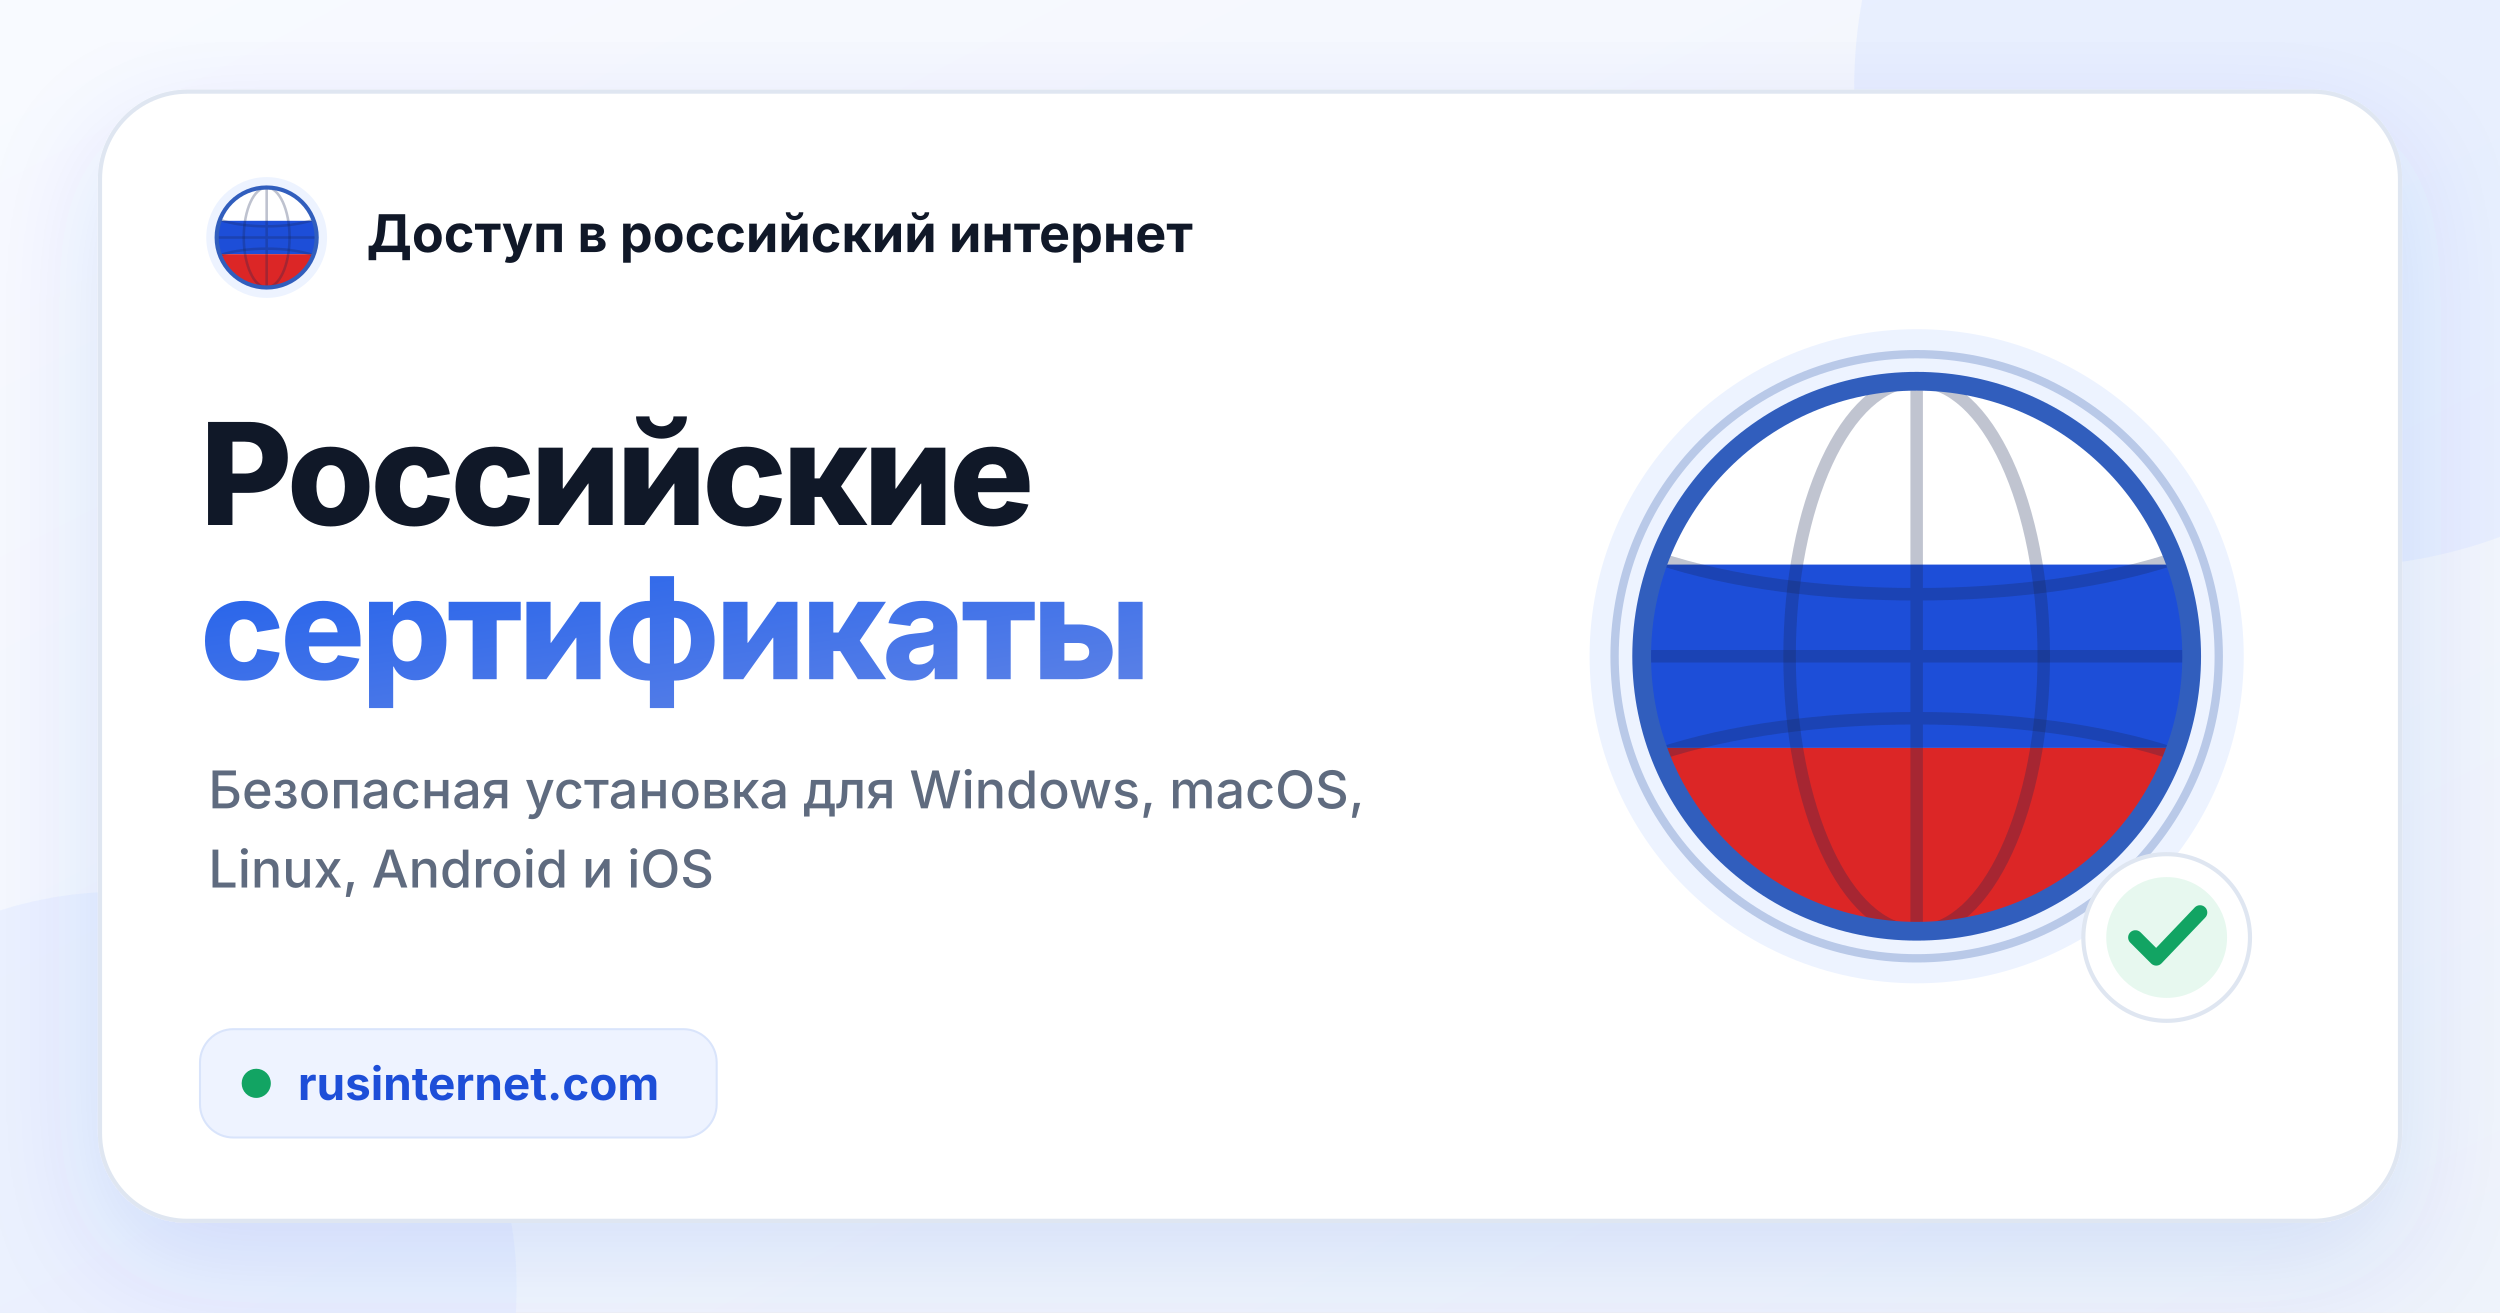
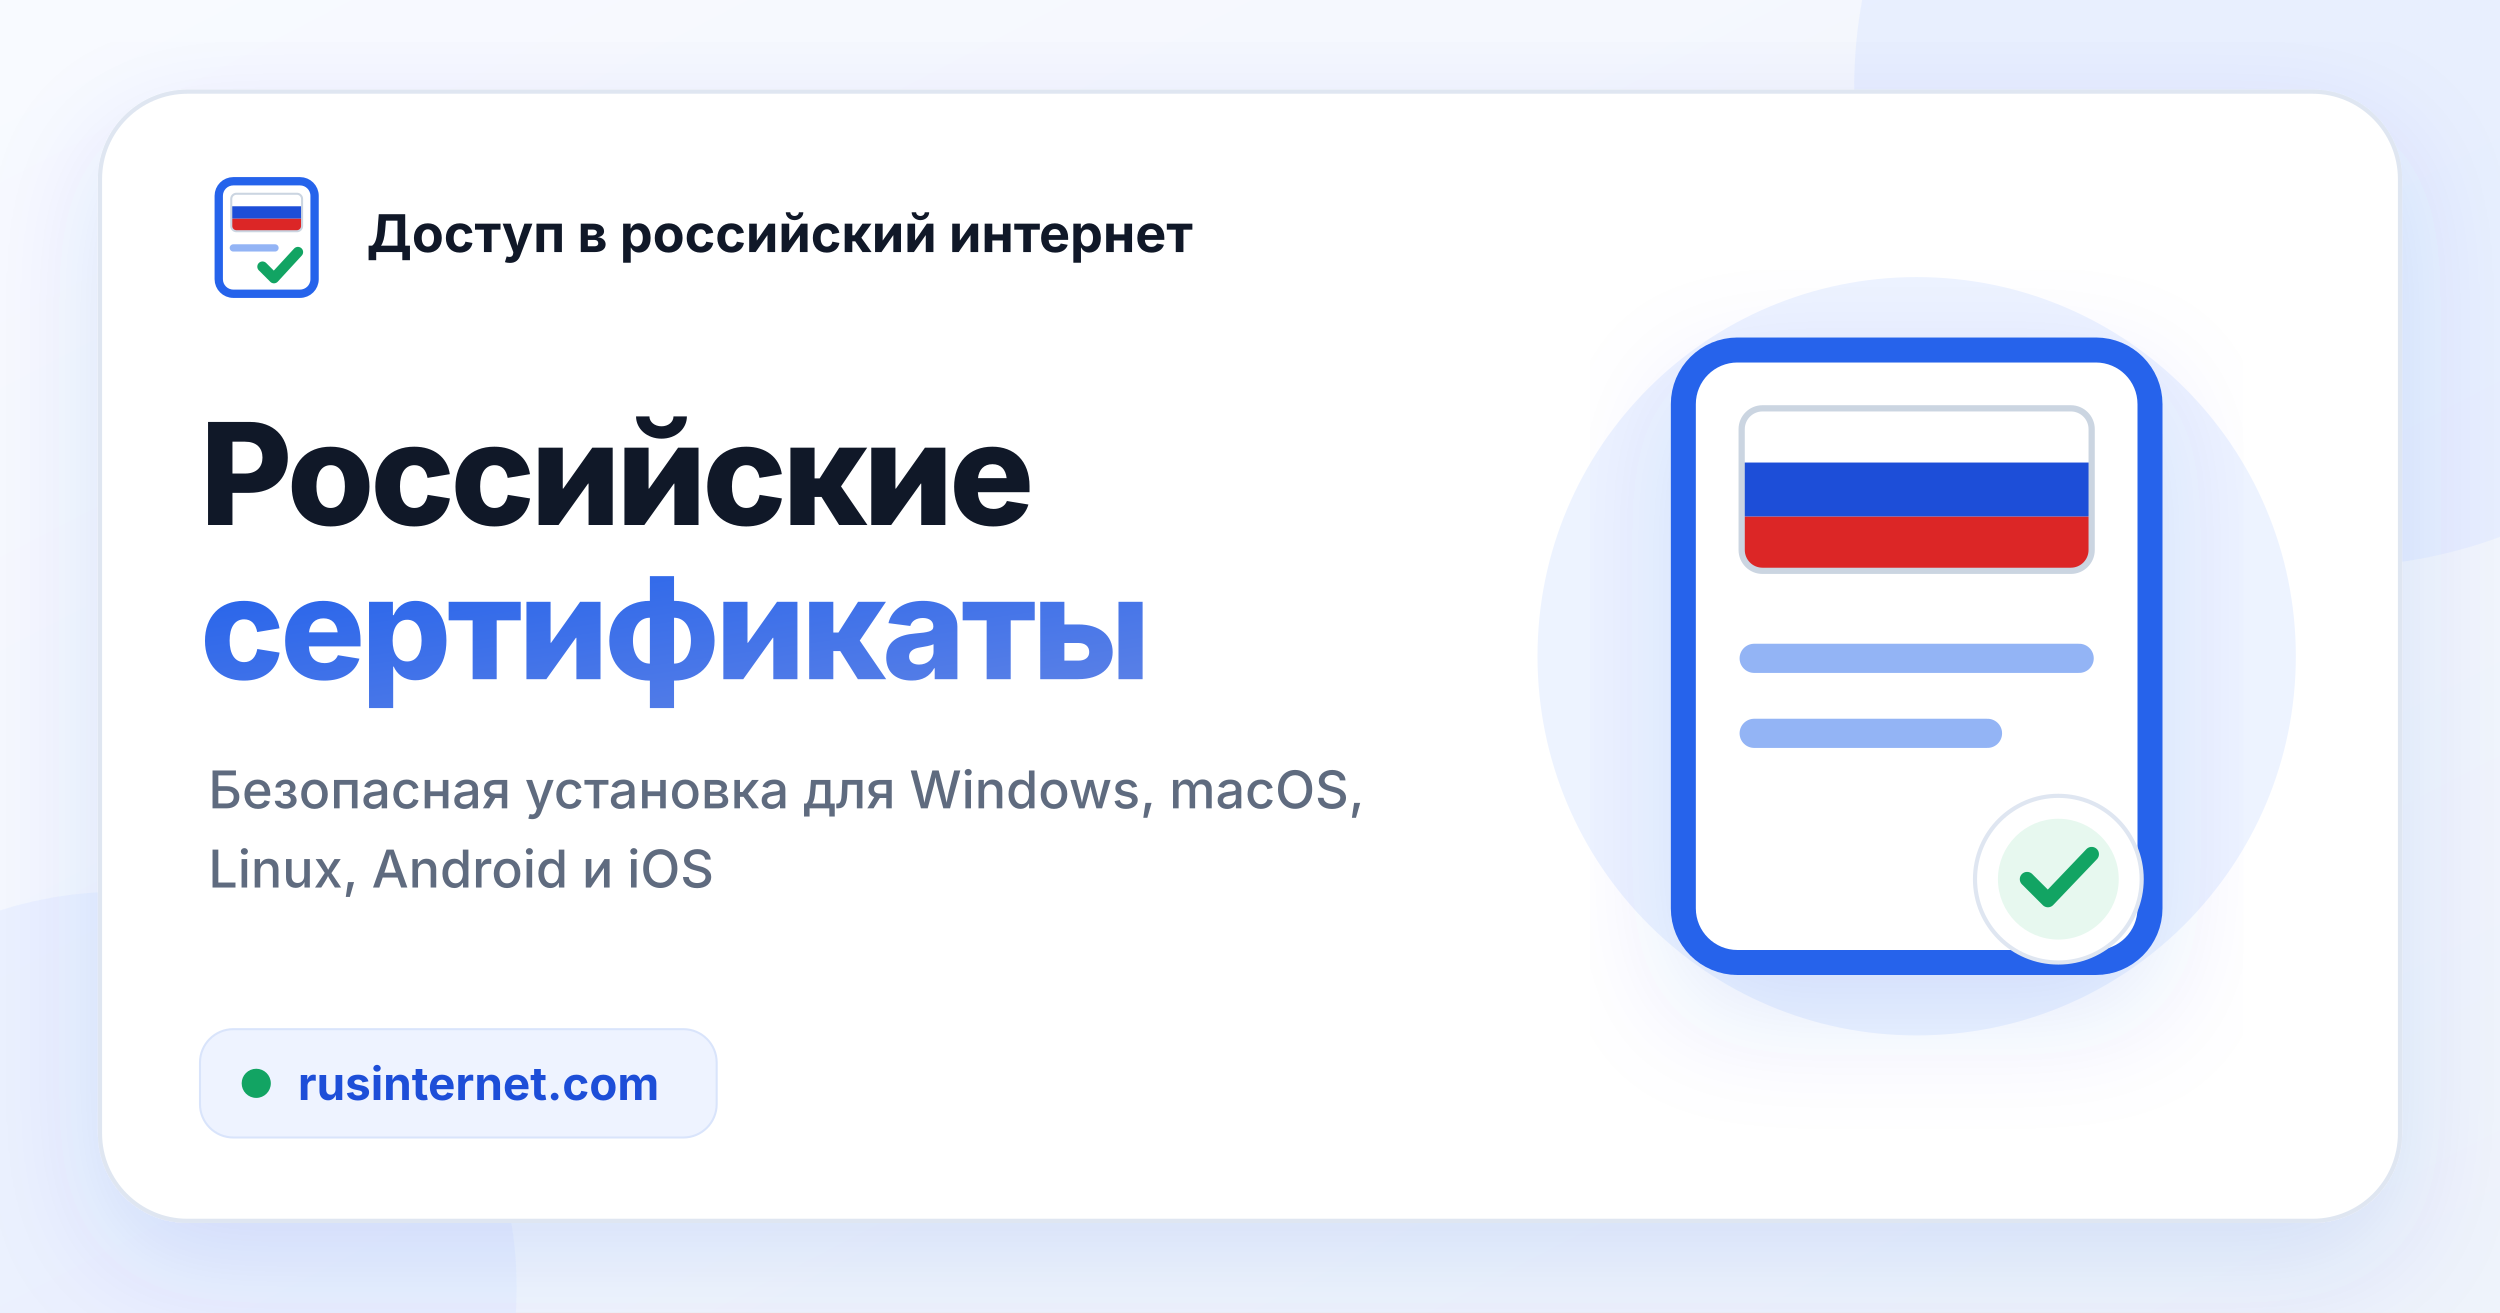
<svg xmlns="http://www.w3.org/2000/svg" width="1200" height="630" viewBox="0 0 1200 630" role="img" aria-labelledby="title description">
  <defs>
    <linearGradient id="background" x1="0" y1="0" x2="1" y2="1">
      <stop stop-color="#f8faff" />
      <stop offset="1" stop-color="#eef3fb" />
    </linearGradient>
    <linearGradient id="accent" x1="0" y1="0" x2="1" y2="1">
      <stop stop-color="#2563eb" />
      <stop offset="1" stop-color="#5f83e6" />
    </linearGradient>
    <filter id="shadow" x="-20%" y="-20%" width="140%" height="160%">
      <feDropShadow dx="0" dy="20" stdDeviation="28" flood-color="#1d4ed8" flood-opacity=".12" />
    </filter>
-     <clipPath id="small-globe">
-       <circle cx="32" cy="32" r="24" />
+     <clipPath id="small-band">
+       <rect x="15" y="11" width="34" height="18" rx="2.5" />
    </clipPath>
-     <clipPath id="preview-globe">
-       <circle cx="920" cy="315" r="132" />
+     <clipPath id="big-band">
+       <rect x="836" y="196" width="168" height="78" rx="10" />
    </clipPath>
  </defs>
  <rect width="1200" height="630" fill="url(#background)" />
  <circle cx="1120" cy="42" r="230" fill="#dfe9ff" opacity=".55" />
  <circle cx="58" cy="618" r="190" fill="#e7efff" opacity=".72" />
  <rect x="48" y="44" width="1104" height="542" rx="42" fill="#fff" stroke="#dfe6f1" stroke-width="2" filter="url(#shadow)" />
  <g transform="translate(96 82)">
-     <circle cx="32" cy="32" r="29" fill="#edf3ff" />
-     <g clip-path="url(#small-globe)">
-       <path fill="#fff" d="M8 8h48v16H8z" />
-       <path fill="#1d4ed8" d="M8 24h48v16H8z" />
-       <path fill="#dc2626" d="M8 40h48v16H8z" />
-       <g fill="none" stroke="#172554" stroke-opacity=".28" stroke-width="1.25">
-         <ellipse cx="32" cy="32" rx="11" ry="24" />
-         <path d="M32 8v48M9.5 23.5c12.5 4.2 32.5 4.2 45 0M8 32h48M9.5 40.5c12.5-4.2 32.5-4.2 45 0" />
-       </g>
+     <rect x="9" y="5" width="46" height="54" rx="7" fill="#fff" stroke="#2563eb" stroke-width="4" />
+     <g clip-path="url(#small-band)">
+       <path fill="#fff" d="M15 11h34v6H15z" />
+       <path fill="#1d4ed8" d="M15 17h34v6H15z" />
+       <path fill="#dc2626" d="M15 23h34v6H15z" />
    </g>
-     <circle cx="32" cy="32" r="24" fill="none" stroke="#315ebd" stroke-width="2" />
+     <rect x="15" y="11" width="34" height="18" rx="2.5" fill="none" stroke="#cbd5e1" stroke-width="1" />
+     <path d="M16 37h20" stroke="#93b4f5" stroke-width="3.5" stroke-linecap="round" />
+     <path d="m30 46 5.5 5.5L47 39" fill="none" stroke="#12a463" stroke-width="5" stroke-linecap="round" stroke-linejoin="round" />
  </g>
  <text x="176" y="121" fill="#101828" font-family="Inter, Segoe UI, Arial, sans-serif" font-size="25" font-weight="750">Доступ в российский интернет</text>
  <text x="96" y="252" fill="#101828" font-family="Inter, Segoe UI, Arial, sans-serif" font-size="68" font-weight="800" letter-spacing="-2">Российские</text>
  <text x="96" y="326" fill="url(#accent)" font-family="Inter, Segoe UI, Arial, sans-serif" font-size="68" font-weight="800" letter-spacing="-2">сертификаты</text>
  <text x="100" y="388" fill="#5f6b7f" font-family="Inter, Segoe UI, Arial, sans-serif" font-size="25" font-weight="450">Безопасная установка для Windows, macOS,</text>
  <text x="100" y="426" fill="#5f6b7f" font-family="Inter, Segoe UI, Arial, sans-serif" font-size="25" font-weight="450">Linux, Android и iOS</text>
  <g transform="translate(96 494)">
    <rect width="248" height="52" rx="16" fill="#eef3ff" stroke="#d9e4fb" />
    <circle cx="27" cy="26" r="7" fill="#12a463" />
    <text x="47" y="34" fill="#1d4ed8" font-family="Inter, Segoe UI, Arial, sans-serif" font-size="22" font-weight="700">rusinternet.com</text>
  </g>
-   <circle cx="920" cy="315" r="157" fill="#edf3ff" />
-   <g clip-path="url(#preview-globe)">
-     <path fill="#fff" d="M788 183h264v88H788z" />
-     <path fill="#1d4ed8" d="M788 271h264v88H788z" />
-     <path fill="#dc2626" d="M788 359h264v88H788z" />
-     <g fill="none" stroke="#172554" stroke-opacity=".27" stroke-width="6">
-       <ellipse cx="920" cy="315" rx="61" ry="132" />
-       <path d="M920 183v264M796 268c69 23 179 23 248 0M788 315h264M796 362c69-23 179-23 248 0" />
-     </g>
+   <circle cx="920" cy="315" r="182" fill="#edf3ff" />
+   <rect x="808" y="168" width="224" height="294" rx="26" fill="#fff" stroke="#2563eb" stroke-width="12" filter="url(#shadow)" />
+   <g clip-path="url(#big-band)">
+     <path fill="#fff" d="M836 196h168v26H836z" />
+     <path fill="#1d4ed8" d="M836 222h168v26H836z" />
+     <path fill="#dc2626" d="M836 248h168v26H836z" />
  </g>
-   <circle cx="920" cy="315" r="132" fill="none" stroke="#fff" stroke-opacity=".78" stroke-width="5" />
-   <circle cx="920" cy="315" r="145" fill="none" stroke="#b9c9e8" stroke-width="4" />
-   <circle cx="920" cy="315" r="132" fill="none" stroke="#315ebd" stroke-width="9" />
-   <g transform="translate(1000 410)">
+   <rect x="836" y="196" width="168" height="78" rx="10" fill="none" stroke="#cbd5e1" stroke-width="3" />
+   <path d="M842 316h156M842 352h112" stroke="#93b4f5" stroke-width="14" stroke-linecap="round" />
+   <g transform="translate(948 382)">
    <circle cx="40" cy="40" r="40" fill="#fff" stroke="#dfe6f1" stroke-width="2" />
    <circle cx="40" cy="40" r="29" fill="#e7f8ef" />
    <path d="m25 40 10 10 21-22" fill="none" stroke="#12a463" stroke-width="7" stroke-linecap="round" stroke-linejoin="round" />
  </g>
</svg>
